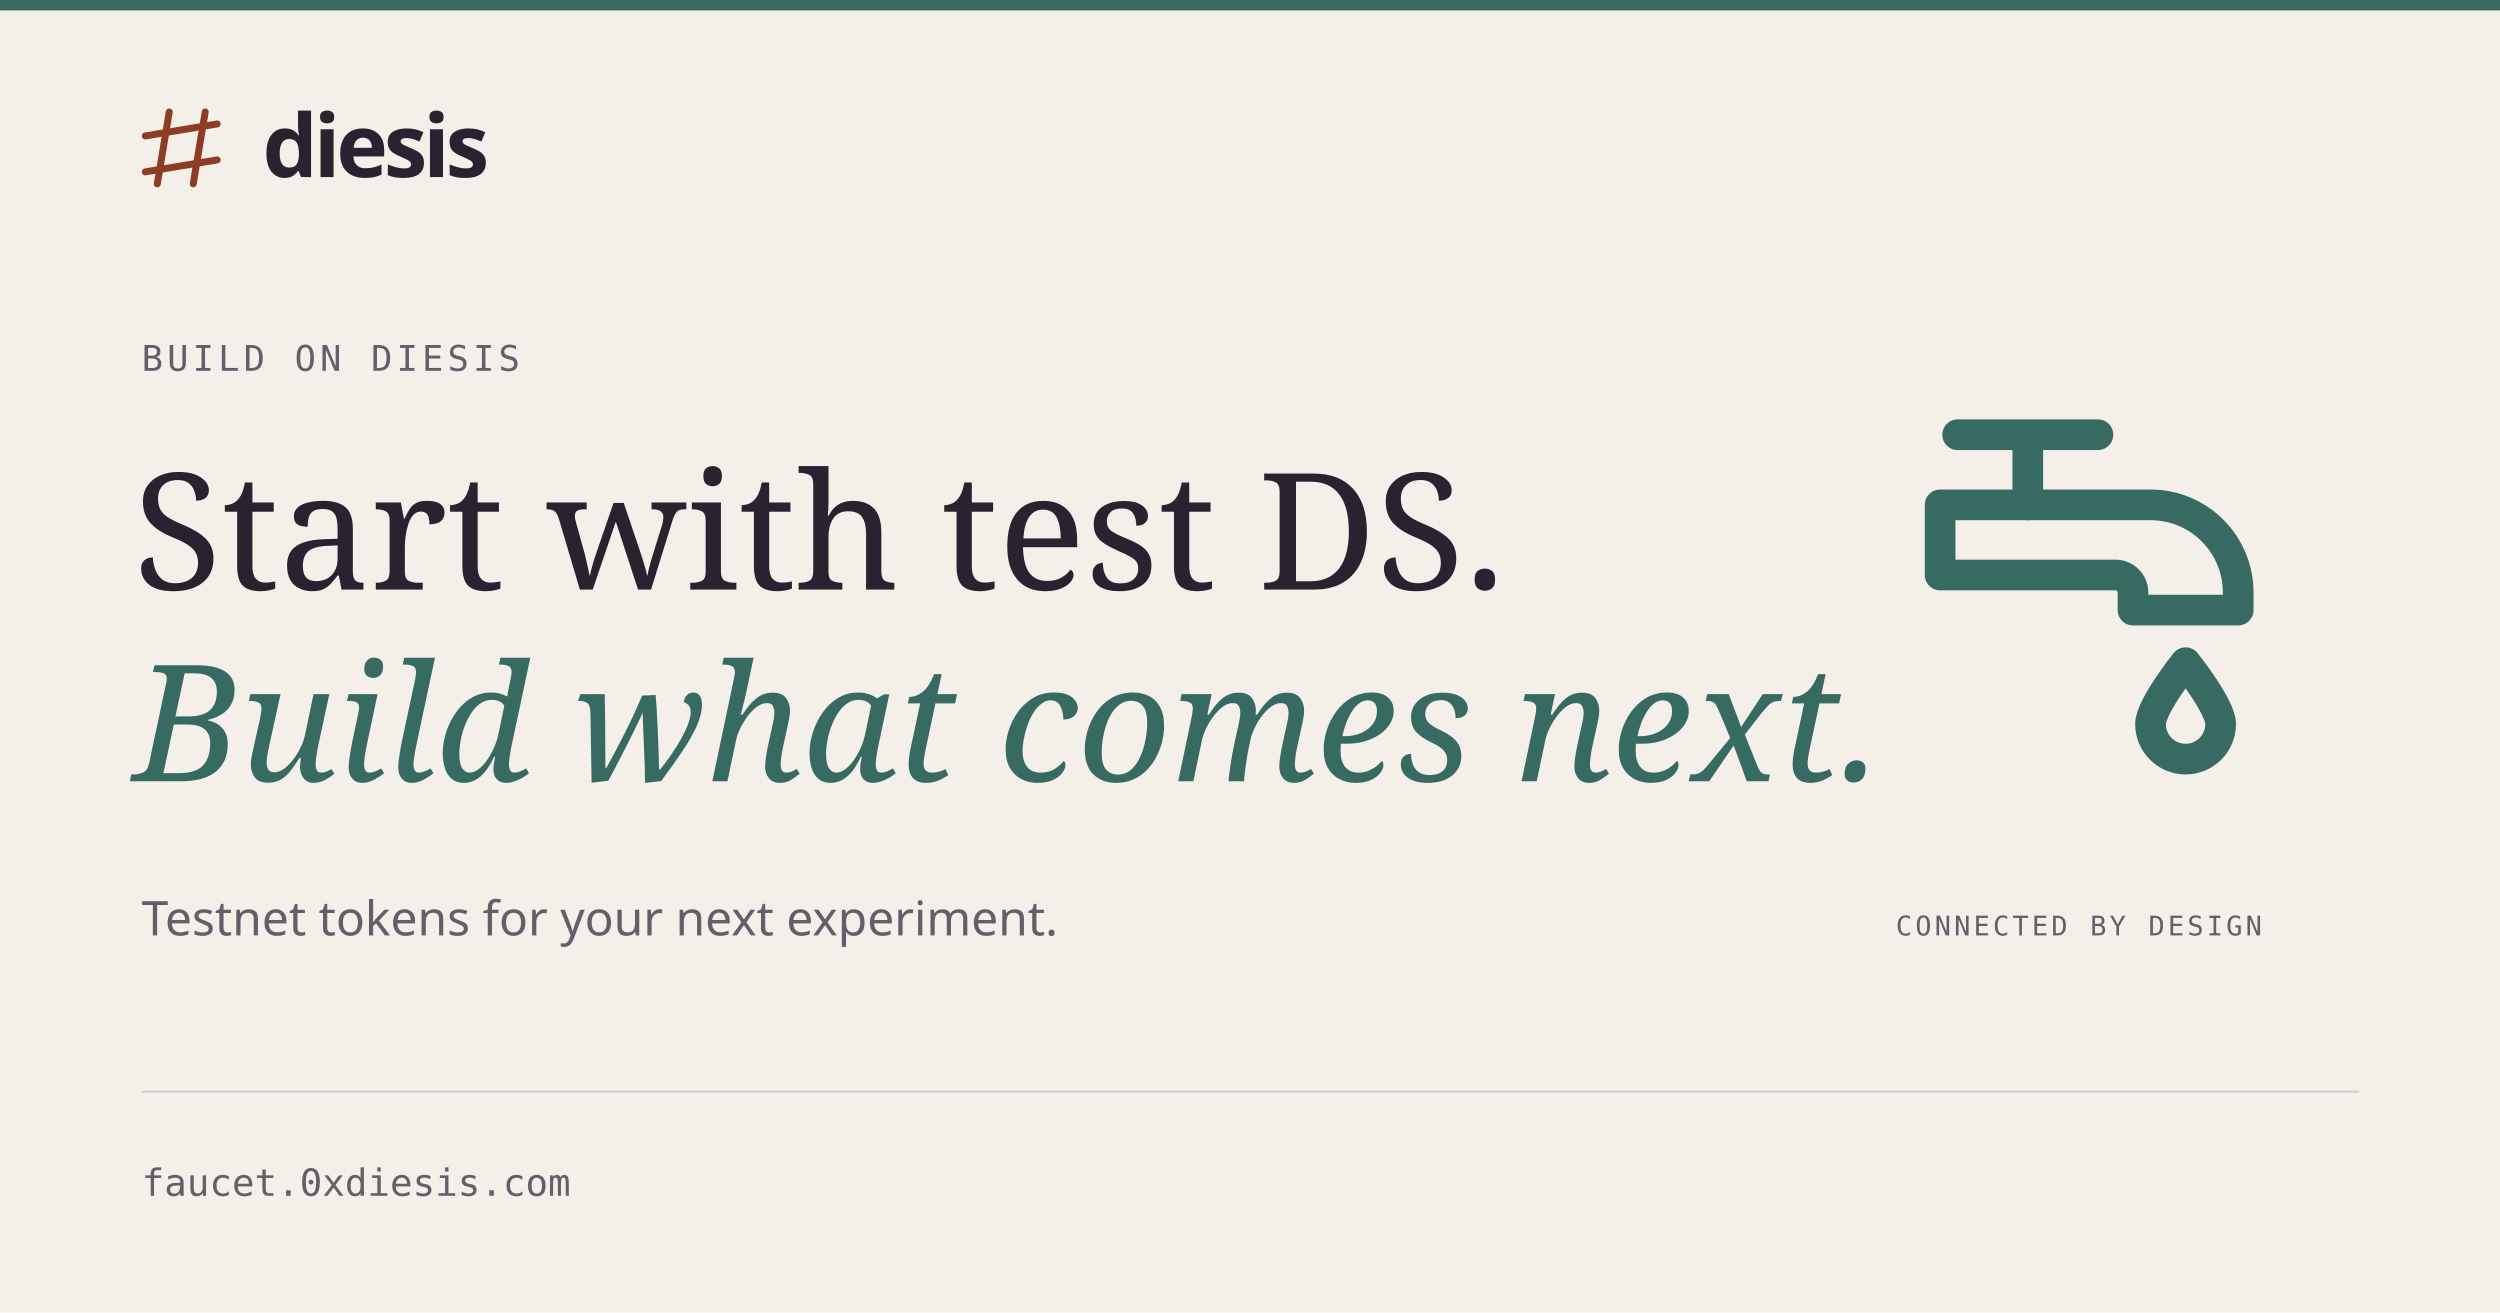
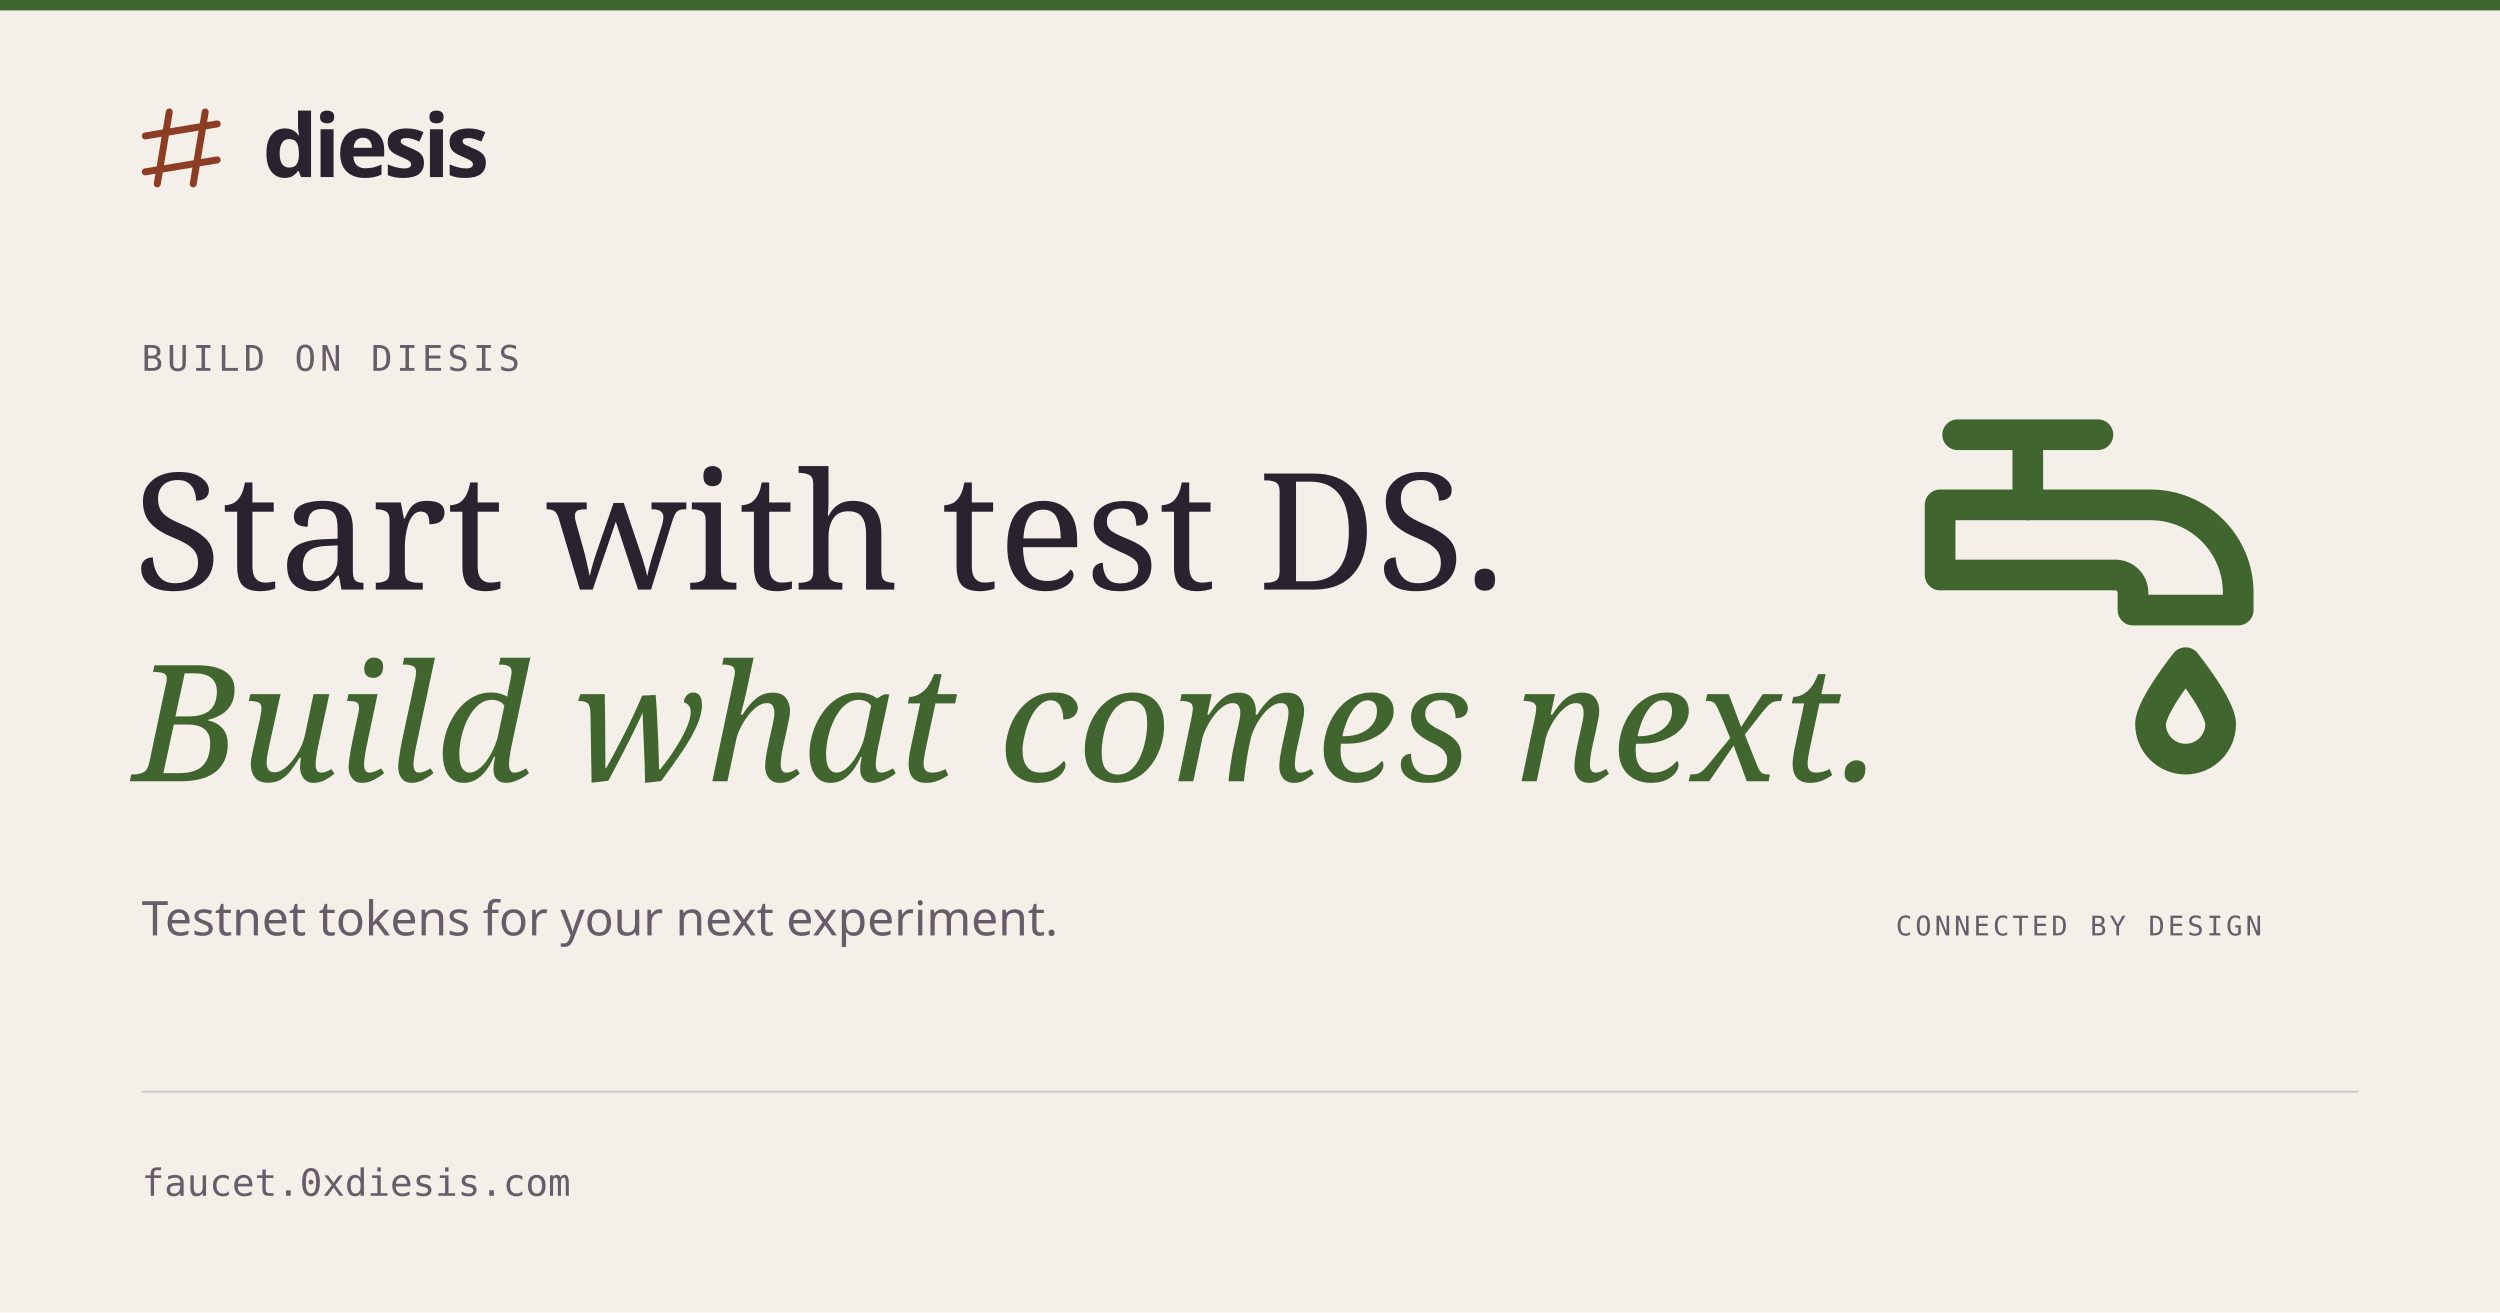
<svg xmlns="http://www.w3.org/2000/svg" width="1200" height="630" viewBox="0 0 1200 630">
  <rect width="1200" height="630" fill="#f4f0e9" />
-   <rect width="1200" height="5" fill="#376b61" />
+   <rect width="1200" height="5" fill="#41652e" />
  <g transform="translate(64 48) scale(1.916667)" fill="none" stroke="#8e3d25" stroke-width="1.75" stroke-linecap="round" stroke-linejoin="round">
    <path d="M9 3 6 21M18 3l-3 18M3 9l18-3M3 18l18-3" />
  </g>
  <text x="126" y="85" fill="#292330" font-family="Avenir Next, sans-serif" font-weight="750" font-size="42" letter-spacing="-2">diesis</text>
  <text x="68" y="178" fill="#675d69" font-family="monospace" font-size="17" letter-spacing="2">BUILD ON DIESIS</text>
  <text x="64" y="283" fill="#292330" font-family="Iowan Old Style, Georgia, serif" font-size="78">Start with test DS.</text>
-   <text x="64" y="375" fill="#376b61" font-family="Iowan Old Style, Georgia, serif" font-size="78" font-style="italic">Build what comes next.</text>
+   <text x="64" y="375" fill="#41652e" font-family="Iowan Old Style, Georgia, serif" font-size="78" font-style="italic">Build what comes next.</text>
  <text x="68" y="449" fill="#675d69" font-family="Avenir Next, sans-serif" font-size="23">Testnet tokens for your next experiment.</text>
  <path d="M68 524H1132" stroke="#d5cbd0" />
  <text x="68" y="574" fill="#675d69" font-family="monospace" font-size="18">faucet.0xdiesis.com</text>
-   <g transform="translate(906 175) scale(8.416667)" fill="none" stroke="#376b61" stroke-width="1.75" stroke-linecap="round" stroke-linejoin="round">
+   <g transform="translate(906 175) scale(8.416667)" fill="none" stroke="#41652e" stroke-width="1.75" stroke-linecap="round" stroke-linejoin="round">
    <path d="M3 8h12a5 5 0 0 1 5 5v1h-6v-1a1 1 0 0 0-1-1H3Z" />
    <path d="M8 4v4M4 4h8" />
    <path d="M17 17s-2 2.5-2 3.5a2 2 0 0 0 4 0C19 19.5 17 17 17 17Z" />
  </g>
  <text x="910" y="449" fill="#675d69" font-family="monospace" font-size="13" letter-spacing="1.5">CONNECTED BY DESIGN</text>
</svg>
